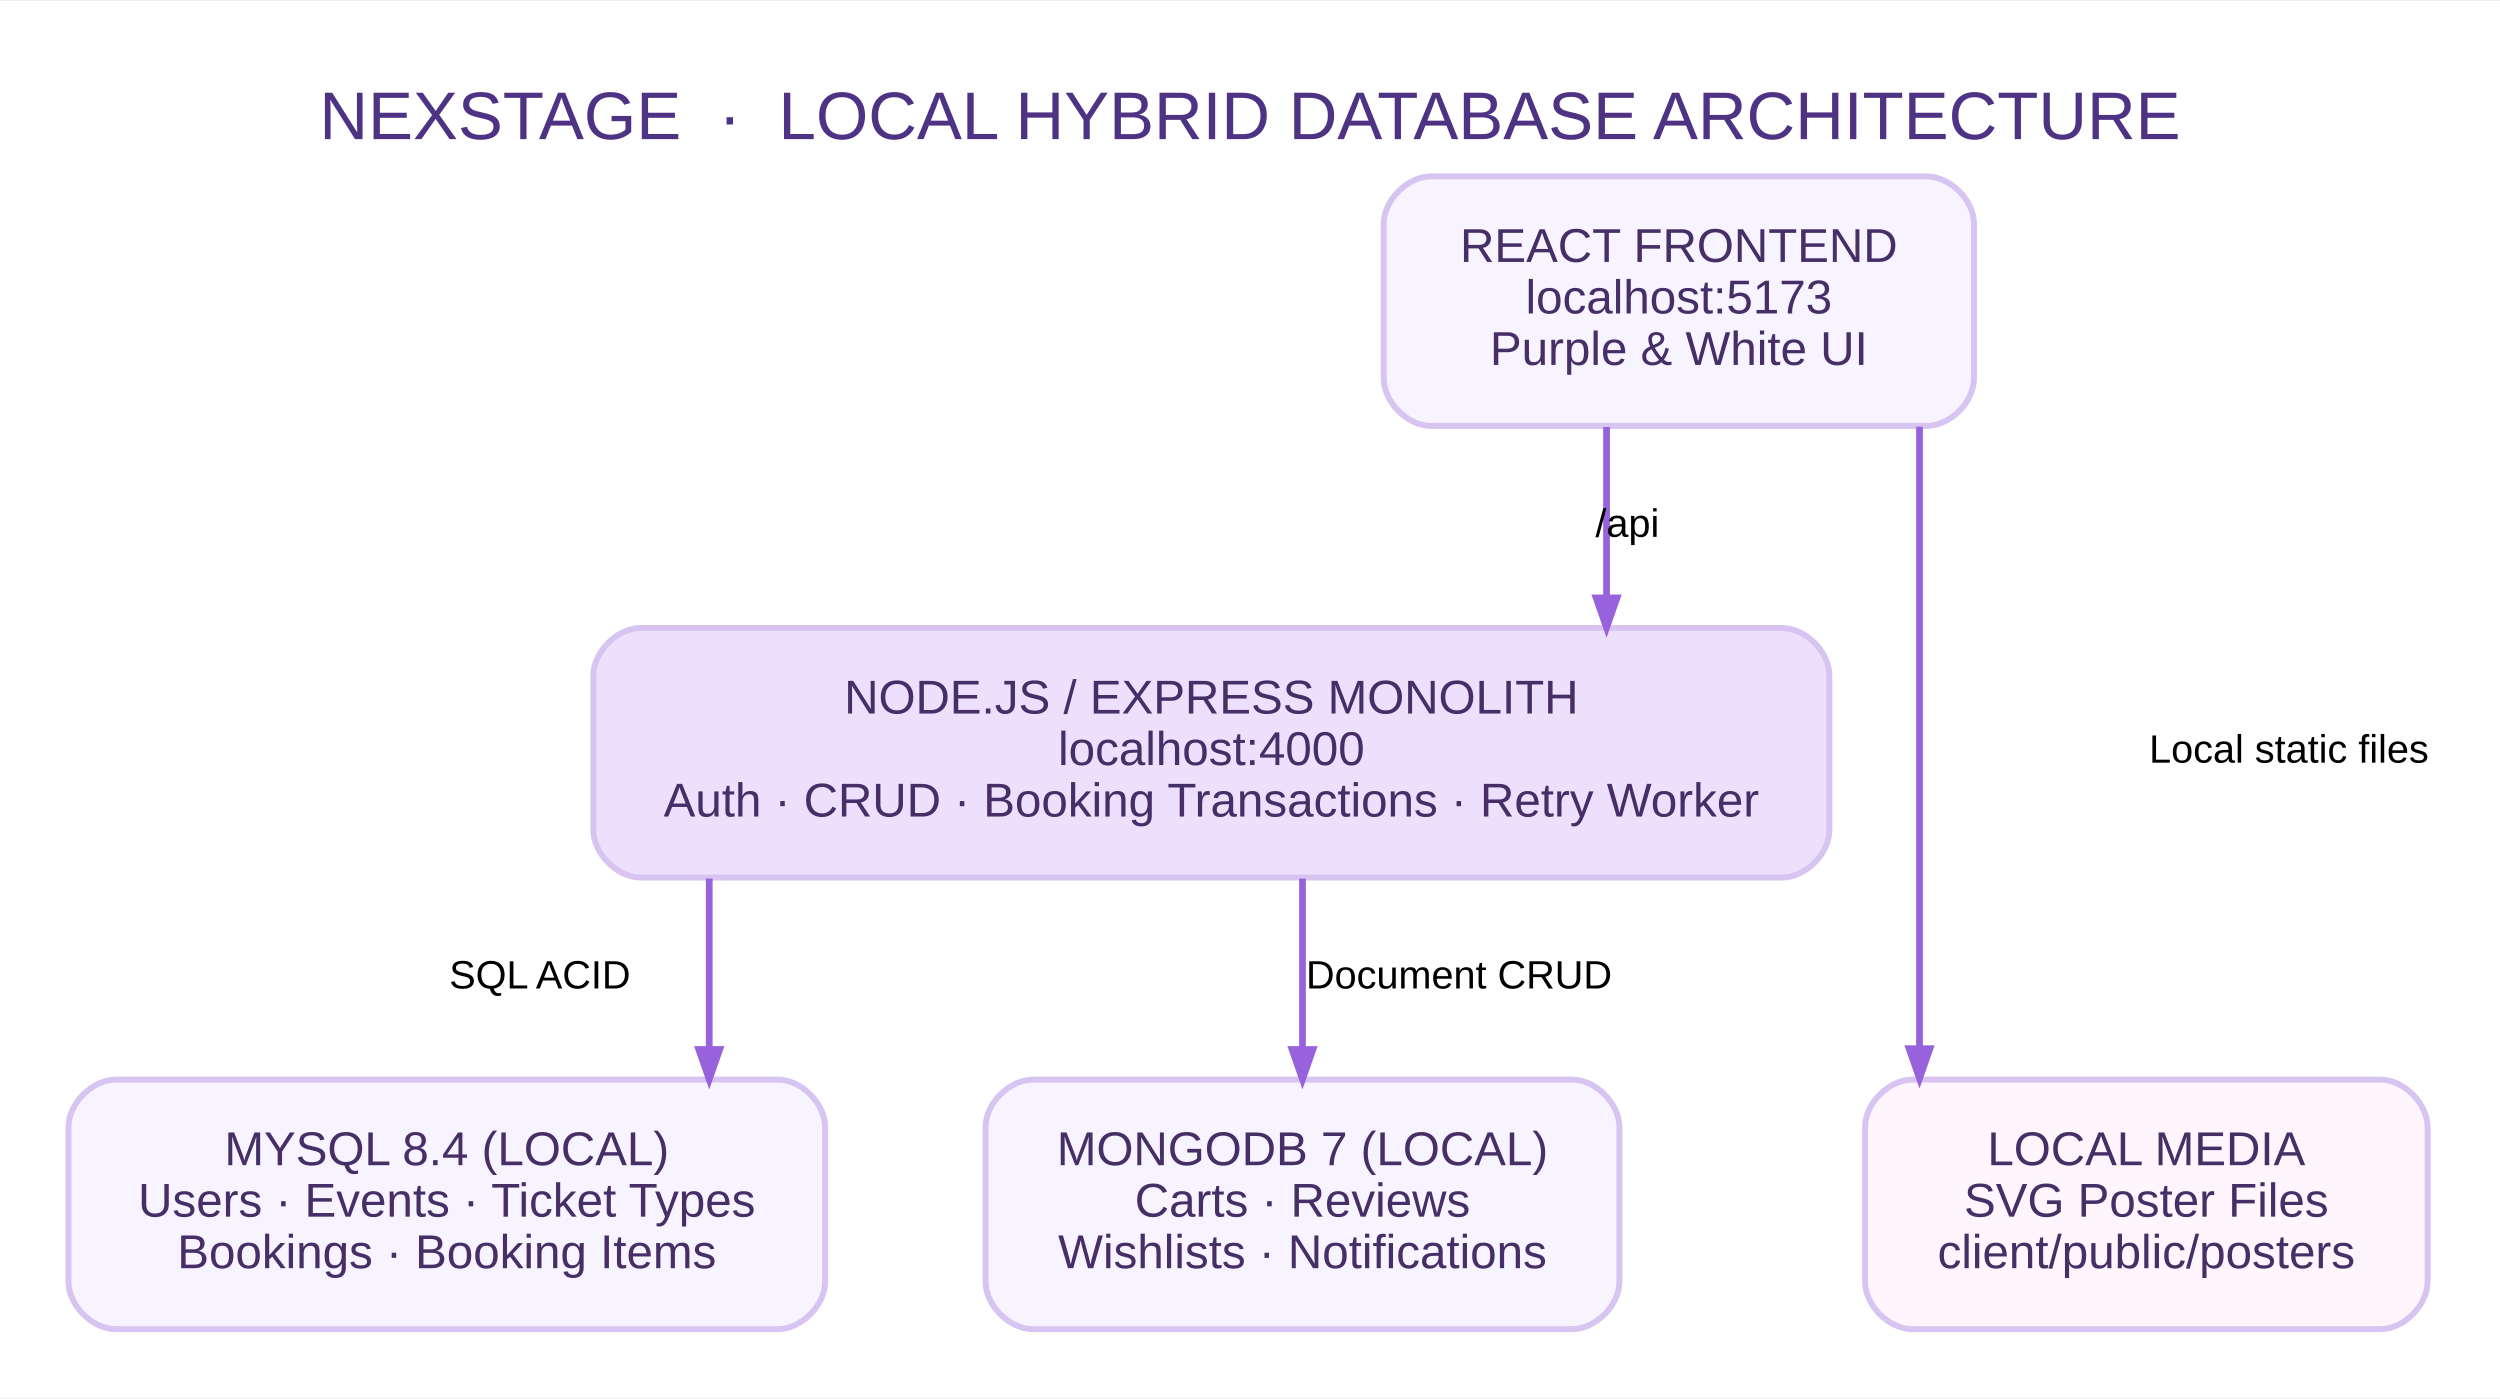
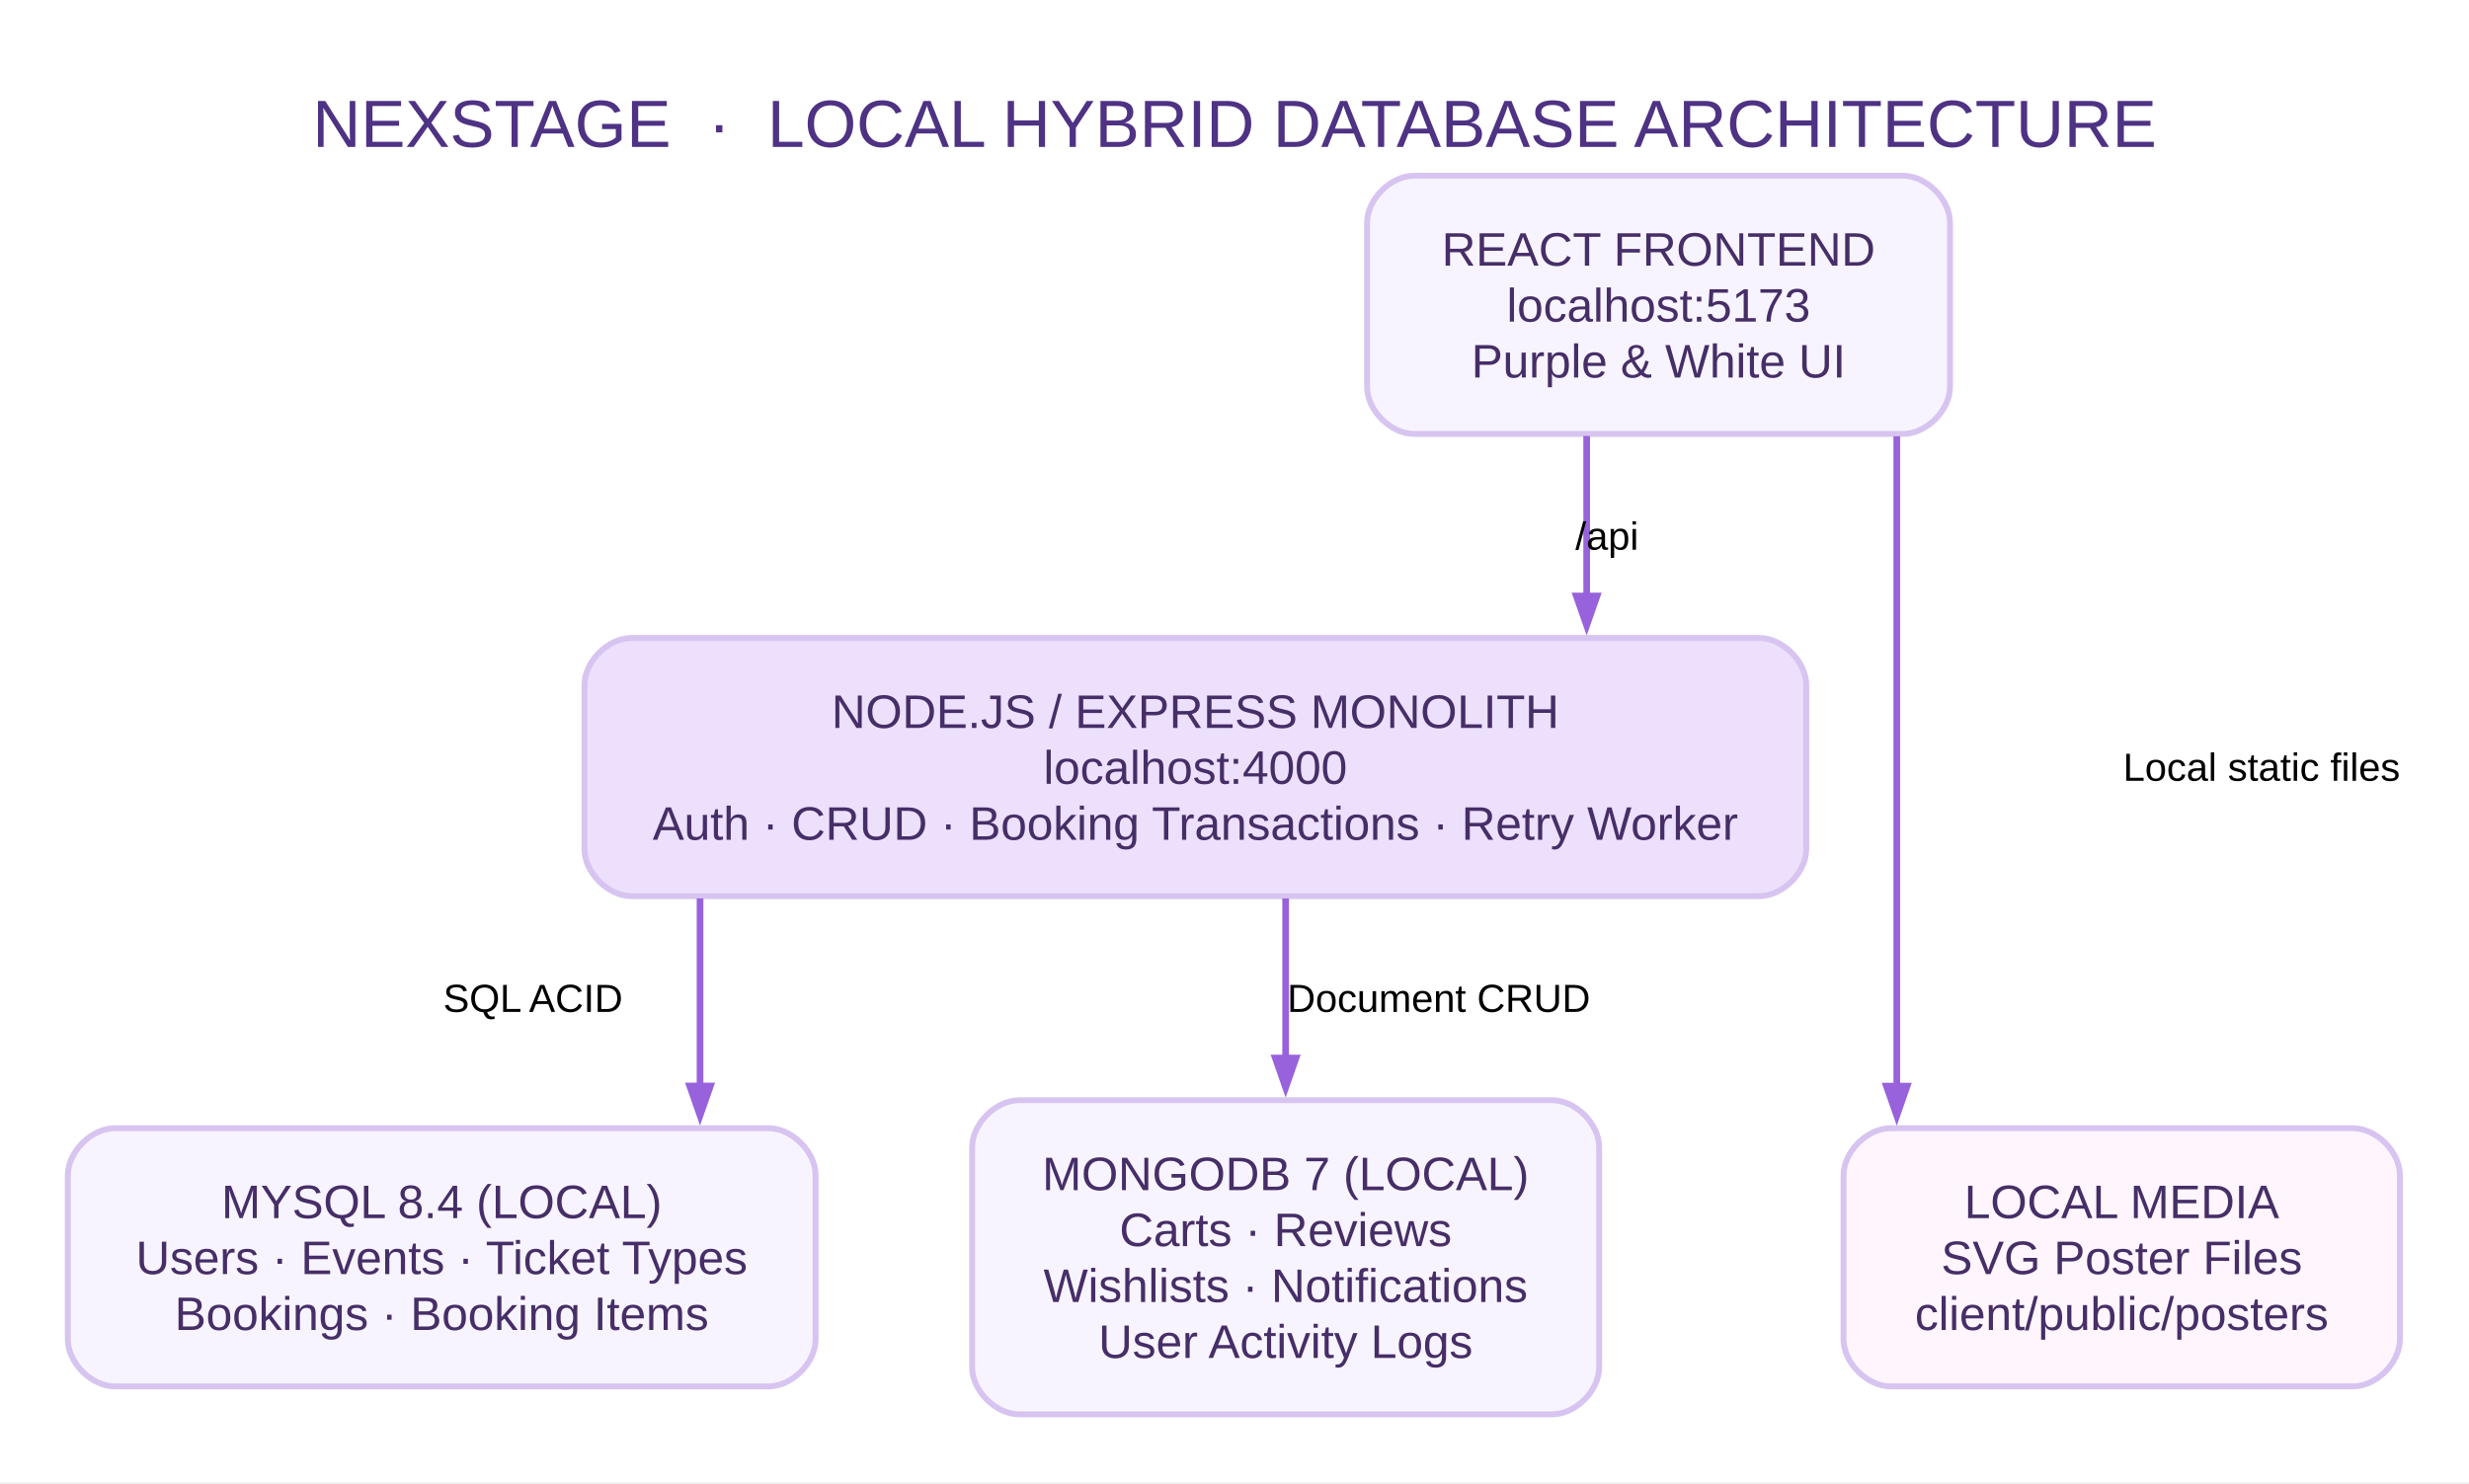
- <svg xmlns="http://www.w3.org/2000/svg" width="631pt" height="353pt" viewBox="0.00 0.00 631.06 352.56">
-   <g id="graph0" class="graph" transform="scale(1 1) rotate(0) translate(17.28 335.28)">
-     <polygon fill="#ffffff" stroke="transparent" points="-17.28,17.28 -17.28,-335.28 613.78,-335.28 613.78,17.28 -17.28,17.28" />
-     <text text-anchor="middle" x="298.25" y="-300.4" font-family="Arial" font-size="17.00" fill="#4e3283">NEXSTAGE  ·  LOCAL HYBRID DATABASE ARCHITECTURE</text>
+ <svg xmlns="http://www.w3.org/2000/svg" width="629pt" height="378pt" viewBox="0.00 0.00 629.00 378.00">
+   <g id="graph0" class="graph" transform="scale(1 1) rotate(0) translate(17.28 360.4)">
+     <polygon fill="#ffffff" stroke="none" points="-17.28,17.28 -17.28,-360.4 611.78,-360.4 611.78,17.28 -17.28,17.28" />
+     <text xml:space="preserve" text-anchor="middle" x="297.25" y="-322.97" font-family="Arial" font-size="17.00" fill="#4e3283">NEXSTAGE  ·  LOCAL HYBRID DATABASE ARCHITECTURE</text>
    <g id="node1" class="node">
-       <path fill="#f8f4ff" stroke="#d7c4f0" stroke-width="1.5" d="M469,-291C469,-291 344,-291 344,-291 338,-291 332,-285 332,-279 332,-279 332,-240 332,-240 332,-234 338,-228 344,-228 344,-228 469,-228 469,-228 475,-228 481,-234 481,-240 481,-240 481,-279 481,-279 481,-285 475,-291 469,-291" />
-       <text text-anchor="middle" x="406.5" y="-269.4" font-family="Arial" font-size="12.00" fill="#462e67">REACT FRONTEND</text>
-       <text text-anchor="middle" x="406.5" y="-256.4" font-family="Arial" font-size="12.00" fill="#462e67">localhost:5173</text>
-       <text text-anchor="middle" x="406.5" y="-243.4" font-family="Arial" font-size="12.00" fill="#462e67">Purple &amp; White UI</text>
+       <path fill="#f8f4ff" stroke="#d7c4f0" stroke-width="1.5" d="M467.5,-315.62C467.5,-315.62 343,-315.62 343,-315.62 337,-315.62 331,-309.62 331,-303.62 331,-303.62 331,-261.83 331,-261.83 331,-255.83 337,-249.83 343,-249.83 343,-249.83 467.5,-249.83 467.5,-249.83 473.5,-249.83 479.5,-255.83 479.5,-261.83 479.5,-261.83 479.5,-303.62 479.5,-303.62 479.5,-309.62 473.5,-315.62 467.5,-315.62" />
+       <text xml:space="preserve" text-anchor="middle" x="405.25" y="-292.7" font-family="Arial" font-size="12.00" fill="#462e67">REACT FRONTEND</text>
+       <text xml:space="preserve" text-anchor="middle" x="405.25" y="-278.45" font-family="Arial" font-size="12.00" fill="#462e67">localhost:5173</text>
+       <text xml:space="preserve" text-anchor="middle" x="405.25" y="-264.2" font-family="Arial" font-size="12.00" fill="#462e67">Purple &amp; White UI</text>
    </g>
    <g id="node2" class="node">
-       <path fill="#ece0fc" stroke="#d7c4f0" stroke-width="1.5" d="M432.5,-177C432.5,-177 144.5,-177 144.5,-177 138.5,-177 132.5,-171 132.5,-165 132.5,-165 132.5,-126 132.5,-126 132.5,-120 138.5,-114 144.5,-114 144.5,-114 432.5,-114 432.5,-114 438.5,-114 444.5,-120 444.5,-126 444.5,-126 444.5,-165 444.5,-165 444.5,-171 438.5,-177 432.5,-177" />
-       <text text-anchor="middle" x="288.5" y="-155.4" font-family="Arial" font-size="12.00" fill="#462e67">NODE.JS / EXPRESS MONOLITH</text>
-       <text text-anchor="middle" x="288.5" y="-142.4" font-family="Arial" font-size="12.00" fill="#462e67">localhost:4000</text>
-       <text text-anchor="middle" x="288.5" y="-129.4" font-family="Arial" font-size="12.00" fill="#462e67">Auth · CRUD · Booking Transactions · Retry Worker</text>
+       <path fill="#ece0fc" stroke="#d7c4f0" stroke-width="1.5" d="M430.88,-197.83C430.88,-197.83 143.62,-197.83 143.62,-197.83 137.62,-197.83 131.62,-191.83 131.62,-185.83 131.62,-185.83 131.62,-144.04 131.62,-144.04 131.62,-138.04 137.62,-132.04 143.62,-132.04 143.62,-132.04 430.88,-132.04 430.88,-132.04 436.88,-132.04 442.88,-138.04 442.88,-144.04 442.88,-144.04 442.88,-185.83 442.88,-185.83 442.88,-191.83 436.88,-197.83 430.88,-197.83" />
+       <text xml:space="preserve" text-anchor="middle" x="287.25" y="-174.91" font-family="Arial" font-size="12.00" fill="#462e67">NODE.JS / EXPRESS MONOLITH</text>
+       <text xml:space="preserve" text-anchor="middle" x="287.25" y="-160.66" font-family="Arial" font-size="12.00" fill="#462e67">localhost:4000</text>
+       <text xml:space="preserve" text-anchor="middle" x="287.25" y="-146.41" font-family="Arial" font-size="12.00" fill="#462e67">Auth · CRUD · Booking Transactions · Retry Worker</text>
    </g>
    <g id="edge1" class="edge">
-       <path fill="none" stroke="#9762dc" stroke-width="1.7" d="M388.25,-227.74C388.25,-227.74 388.25,-184.59 388.25,-184.59" />
-       <polygon fill="#9762dc" stroke="#9762dc" stroke-width="1.7" points="390.88,-184.59 388.25,-177.09 385.63,-184.59 390.88,-184.59" />
-       <text text-anchor="middle" x="393.5" y="-200" font-family="Arial" font-size="10.00"> /api </text>
+       <path fill="none" stroke="#9762dc" stroke-width="1.7" d="M386.94,-249.29C386.94,-249.29 386.94,-208.53 386.94,-208.53" />
+       <polygon fill="#9762dc" stroke="#9762dc" stroke-width="1.7" points="389.56,-208.53 386.94,-201.03 384.31,-208.53 389.56,-208.53" />
+       <text xml:space="preserve" text-anchor="middle" x="392.12" y="-220.33" font-family="Arial" font-size="10.00"> /api </text>
    </g>
    <g id="node5" class="node">
-       <path fill="#fff6fd" stroke="#d7c4f0" stroke-width="1.5" d="M583.5,-63C583.5,-63 465.5,-63 465.5,-63 459.5,-63 453.5,-57 453.5,-51 453.5,-51 453.5,-12 453.5,-12 453.5,-6 459.5,0 465.5,0 465.5,0 583.5,0 583.5,0 589.5,0 595.5,-6 595.5,-12 595.5,-12 595.5,-51 595.5,-51 595.5,-57 589.5,-63 583.5,-63" />
-       <text text-anchor="middle" x="524.5" y="-41.4" font-family="Arial" font-size="12.00" fill="#462e67">LOCAL MEDIA</text>
-       <text text-anchor="middle" x="524.5" y="-28.4" font-family="Arial" font-size="12.00" fill="#462e67">SVG Poster Files</text>
-       <text text-anchor="middle" x="524.5" y="-15.4" font-family="Arial" font-size="12.00" fill="#462e67">client/public/posters</text>
+       <path fill="#fff6fd" stroke="#d7c4f0" stroke-width="1.5" d="M582.12,-72.91C582.12,-72.91 464.38,-72.91 464.38,-72.91 458.38,-72.91 452.38,-66.91 452.38,-60.91 452.38,-60.91 452.38,-19.12 452.38,-19.12 452.38,-13.12 458.38,-7.12 464.38,-7.12 464.38,-7.12 582.12,-7.12 582.12,-7.12 588.12,-7.12 594.12,-13.12 594.12,-19.12 594.12,-19.12 594.12,-60.91 594.12,-60.91 594.12,-66.91 588.12,-72.91 582.12,-72.91" />
+       <text xml:space="preserve" text-anchor="middle" x="523.25" y="-49.99" font-family="Arial" font-size="12.00" fill="#462e67">LOCAL MEDIA</text>
+       <text xml:space="preserve" text-anchor="middle" x="523.25" y="-35.74" font-family="Arial" font-size="12.00" fill="#462e67">SVG Poster Files</text>
+       <text xml:space="preserve" text-anchor="middle" x="523.25" y="-21.49" font-family="Arial" font-size="12.00" fill="#462e67">client/public/posters</text>
    </g>
    <g id="edge4" class="edge">
-       <path fill="none" stroke="#9762dc" stroke-width="1.7" d="M467.25,-227.8C467.25,-227.8 467.25,-70.8 467.25,-70.8" />
-       <polygon fill="#9762dc" stroke="#9762dc" stroke-width="1.7" points="469.88,-70.8 467.25,-63.3 464.63,-70.8 469.88,-70.8" />
-       <text text-anchor="middle" x="560.5" y="-143" font-family="Arial" font-size="10.00">Local static files</text>
+       <path fill="none" stroke="#9762dc" stroke-width="1.7" d="M465.94,-249.23C465.94,-249.23 465.94,-83.63 465.94,-83.63" />
+       <polygon fill="#9762dc" stroke="#9762dc" stroke-width="1.7" points="468.56,-83.63 465.94,-76.13 463.31,-83.63 468.56,-83.63" />
+       <text xml:space="preserve" text-anchor="middle" x="558.88" y="-161.44" font-family="Arial" font-size="10.00">Local static files</text>
    </g>
    <g id="node3" class="node">
-       <path fill="#f8f4ff" stroke="#d7c4f0" stroke-width="1.5" d="M179,-63C179,-63 12,-63 12,-63 6,-63 0,-57 0,-51 0,-51 0,-12 0,-12 0,-6 6,0 12,0 12,0 179,0 179,0 185,0 191,-6 191,-12 191,-12 191,-51 191,-51 191,-57 185,-63 179,-63" />
-       <text text-anchor="middle" x="95.5" y="-41.4" font-family="Arial" font-size="12.00" fill="#462e67">MYSQL 8.4 (LOCAL)</text>
-       <text text-anchor="middle" x="95.5" y="-28.4" font-family="Arial" font-size="12.00" fill="#462e67">Users · Events · Ticket Types</text>
-       <text text-anchor="middle" x="95.5" y="-15.4" font-family="Arial" font-size="12.00" fill="#462e67">Bookings · Booking Items</text>
+       <path fill="#f8f4ff" stroke="#d7c4f0" stroke-width="1.5" d="M178.5,-72.91C178.5,-72.91 12,-72.91 12,-72.91 6,-72.91 0,-66.91 0,-60.91 0,-60.91 0,-19.12 0,-19.12 0,-13.12 6,-7.12 12,-7.12 12,-7.12 178.5,-7.12 178.5,-7.12 184.5,-7.12 190.5,-13.12 190.5,-19.12 190.5,-19.12 190.5,-60.91 190.5,-60.91 190.5,-66.91 184.5,-72.91 178.5,-72.91" />
+       <text xml:space="preserve" text-anchor="middle" x="95.25" y="-49.99" font-family="Arial" font-size="12.00" fill="#462e67">MYSQL 8.4 (LOCAL)</text>
+       <text xml:space="preserve" text-anchor="middle" x="95.25" y="-35.74" font-family="Arial" font-size="12.00" fill="#462e67">Users · Events · Ticket Types</text>
+       <text xml:space="preserve" text-anchor="middle" x="95.25" y="-21.49" font-family="Arial" font-size="12.00" fill="#462e67">Bookings · Booking Items</text>
    </g>
    <g id="edge2" class="edge">
-       <path fill="none" stroke="#9762dc" stroke-width="1.7" d="M161.75,-113.74C161.75,-113.74 161.75,-70.59 161.75,-70.59" />
-       <polygon fill="#9762dc" stroke="#9762dc" stroke-width="1.7" points="164.38,-70.59 161.75,-63.09 159.13,-70.59 164.38,-70.59" />
-       <text text-anchor="middle" x="119" y="-86" font-family="Arial" font-size="10.00">SQL ACID</text>
+       <path fill="none" stroke="#9762dc" stroke-width="1.7" d="M161.06,-131.46C161.06,-131.46 161.06,-83.66 161.06,-83.66" />
+       <polygon fill="#9762dc" stroke="#9762dc" stroke-width="1.7" points="163.69,-83.66 161.06,-76.16 158.44,-83.66 163.69,-83.66" />
+       <text xml:space="preserve" text-anchor="middle" x="118.5" y="-102.54" font-family="Arial" font-size="10.00">SQL ACID</text>
    </g>
    <g id="node4" class="node">
-       <path fill="#f8f4ff" stroke="#d7c4f0" stroke-width="1.5" d="M379.5,-63C379.5,-63 243.5,-63 243.5,-63 237.5,-63 231.5,-57 231.5,-51 231.5,-51 231.5,-12 231.5,-12 231.5,-6 237.5,0 243.5,0 243.5,0 379.5,0 379.5,0 385.5,0 391.5,-6 391.5,-12 391.5,-12 391.5,-51 391.5,-51 391.5,-57 385.5,-63 379.5,-63" />
-       <text text-anchor="middle" x="311.5" y="-41.4" font-family="Arial" font-size="12.00" fill="#462e67">MONGODB 7 (LOCAL)</text>
-       <text text-anchor="middle" x="311.5" y="-28.4" font-family="Arial" font-size="12.00" fill="#462e67">Carts · Reviews</text>
-       <text text-anchor="middle" x="311.5" y="-15.4" font-family="Arial" font-size="12.00" fill="#462e67">Wishlists · Notifications</text>
+       <path fill="#f8f4ff" stroke="#d7c4f0" stroke-width="1.5" d="M378.12,-80.04C378.12,-80.04 242.38,-80.04 242.38,-80.04 236.38,-80.04 230.38,-74.04 230.38,-68.04 230.38,-68.04 230.38,-12 230.38,-12 230.38,-6 236.38,0 242.38,0 242.38,0 378.12,0 378.12,0 384.12,0 390.12,-6 390.12,-12 390.12,-12 390.12,-68.04 390.12,-68.04 390.12,-74.04 384.12,-80.04 378.12,-80.04" />
+       <text xml:space="preserve" text-anchor="middle" x="310.25" y="-57.12" font-family="Arial" font-size="12.00" fill="#462e67">MONGODB 7 (LOCAL)</text>
+       <text xml:space="preserve" text-anchor="middle" x="310.25" y="-42.87" font-family="Arial" font-size="12.00" fill="#462e67">Carts · Reviews</text>
+       <text xml:space="preserve" text-anchor="middle" x="310.25" y="-28.62" font-family="Arial" font-size="12.00" fill="#462e67">Wishlists · Notifications</text>
+       <text xml:space="preserve" text-anchor="middle" x="310.25" y="-14.37" font-family="Arial" font-size="12.00" fill="#462e67">User Activity Logs</text>
    </g>
    <g id="edge3" class="edge">
-       <path fill="none" stroke="#9762dc" stroke-width="1.7" d="M311.5,-113.74C311.5,-113.74 311.5,-70.59 311.5,-70.59" />
-       <polygon fill="#9762dc" stroke="#9762dc" stroke-width="1.7" points="314.13,-70.59 311.5,-63.09 308.88,-70.59 314.13,-70.59" />
-       <text text-anchor="middle" x="351" y="-86" font-family="Arial" font-size="10.00">Document CRUD</text>
+       <path fill="none" stroke="#9762dc" stroke-width="1.7" d="M310.25,-131.46C310.25,-131.46 310.25,-90.79 310.25,-90.79" />
+       <polygon fill="#9762dc" stroke="#9762dc" stroke-width="1.7" points="312.88,-90.79 310.25,-83.29 307.63,-90.79 312.88,-90.79" />
+       <text xml:space="preserve" text-anchor="middle" x="349.25" y="-102.54" font-family="Arial" font-size="10.00">Document CRUD</text>
    </g>
  </g>
</svg>
